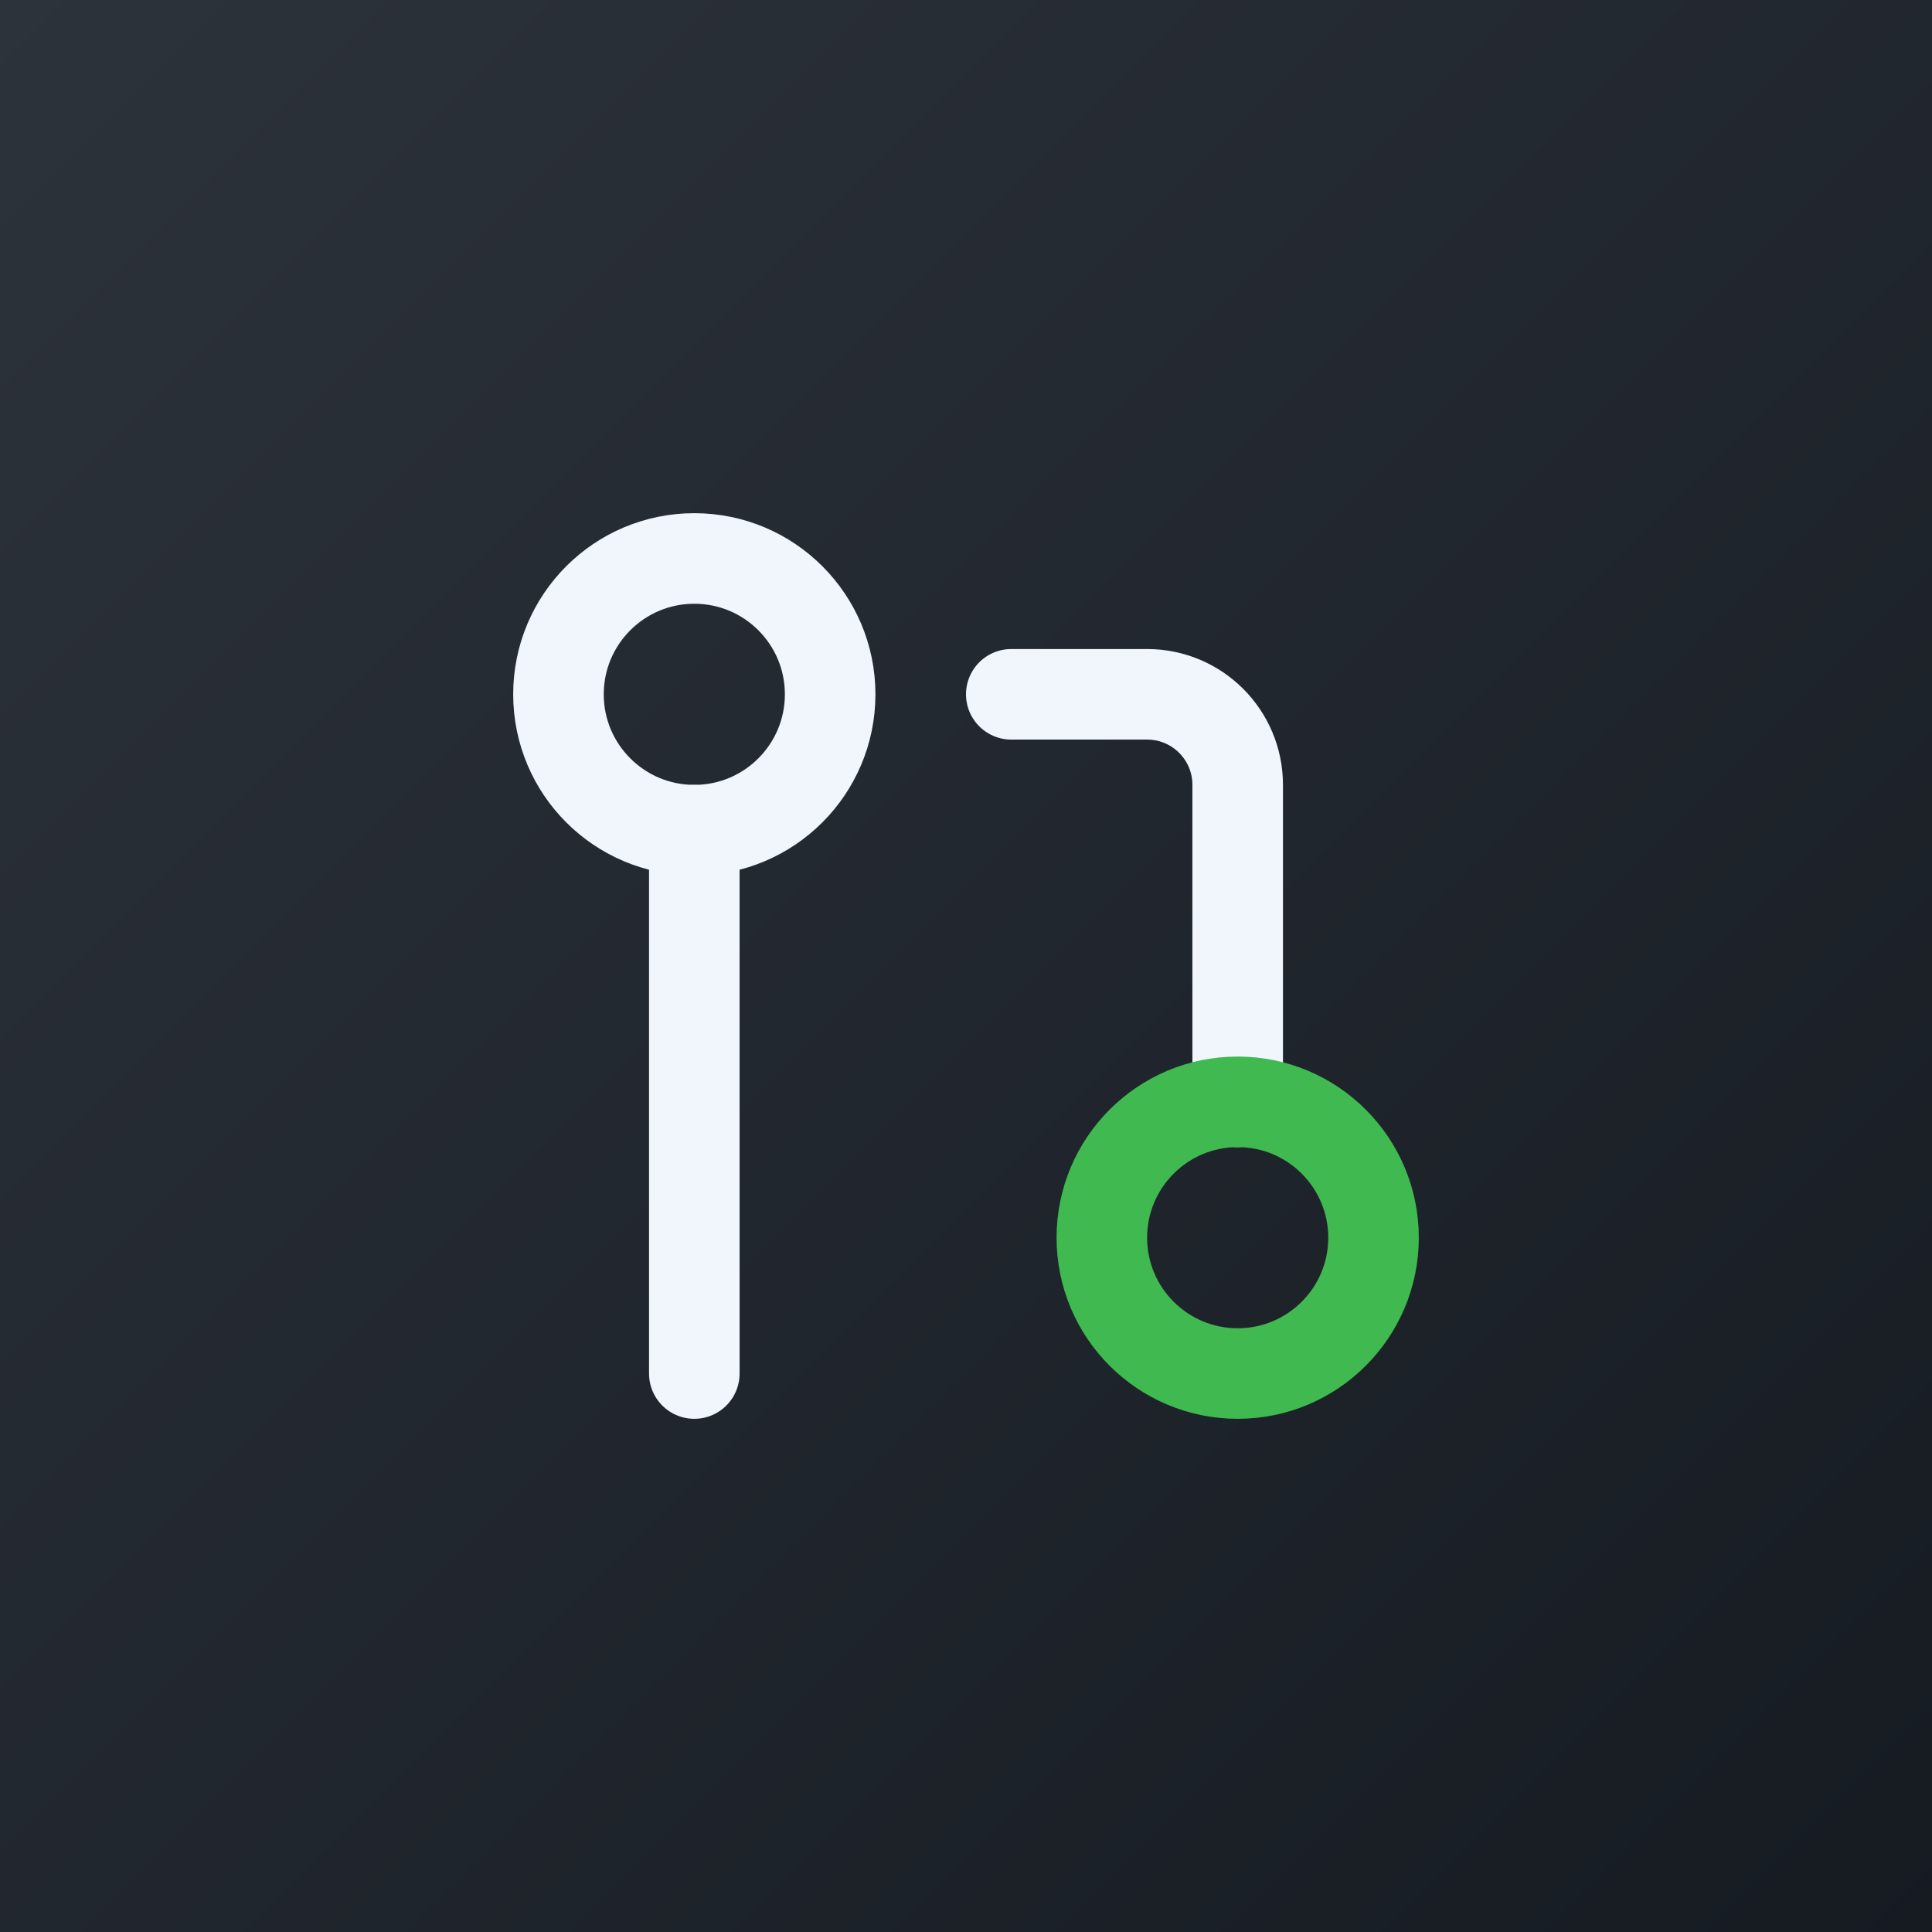
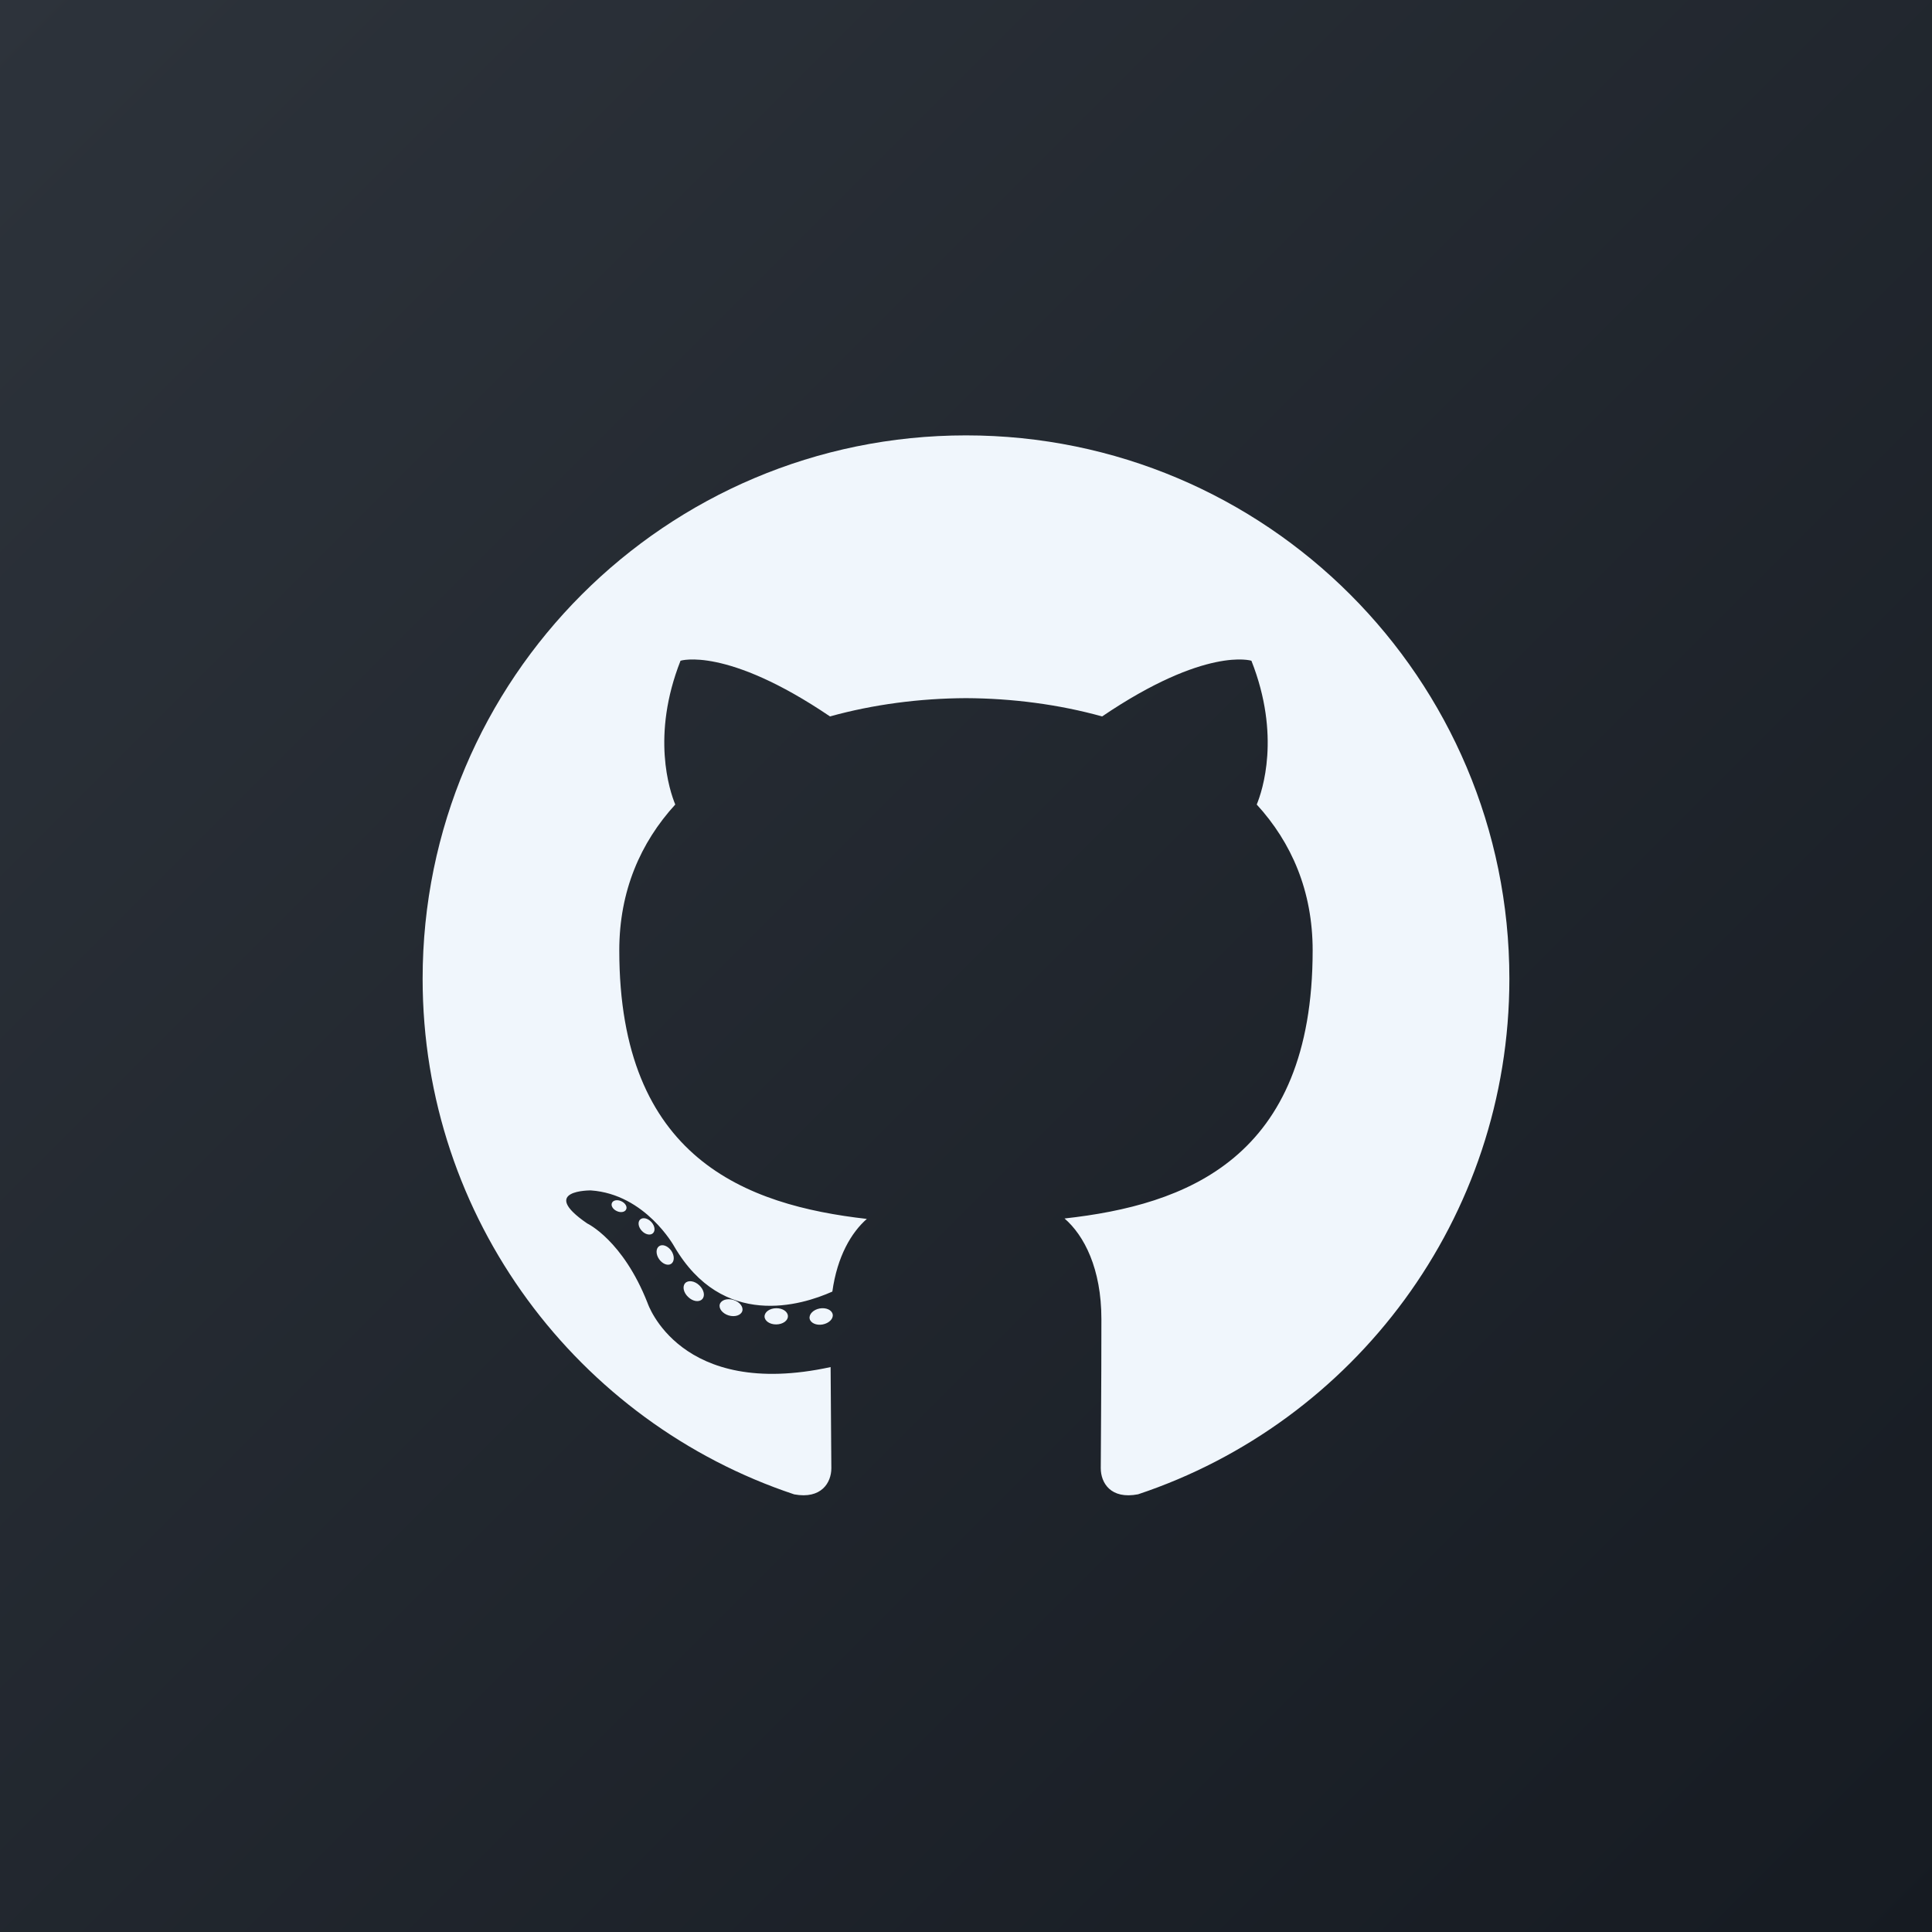
<svg xmlns="http://www.w3.org/2000/svg" width="256" height="256" viewBox="0 0 256 256">
  <defs>
    <linearGradient id="bg" x1="0" y1="0" x2="1" y2="1">
      <stop offset="0" stop-color="#2d333b" />
      <stop offset="1" stop-color="#161b22" />
    </linearGradient>
  </defs>
  <rect width="256" height="256" fill="url(#bg)" />
-   <g transform="translate(56 56) scale(6)" fill="none" stroke="#f0f6fc" stroke-width="2" stroke-linecap="round" stroke-linejoin="round">
-     <circle cx="6" cy="6" r="3" />
-     <path d="M6 9v12" />
-     <path d="M13 6h3a2 2 0 0 1 2 2v7" />
-     <circle cx="18" cy="18" r="3" stroke="#3fb950" />
-   </g>
+   <path transform="translate(56.00 57.69) scale(0.5625)" fill="#f0f6fc" d="M128.001 0C57.317 0 0 57.307 0 128.001c0 56.554 36.676 104.535 87.535 121.46c6.397 1.185 8.746-2.777 8.746-6.158c0-3.052-.12-13.135-.174-23.83c-35.61 7.742-43.124-15.103-43.124-15.103c-5.823-14.795-14.213-18.73-14.213-18.73c-11.613-7.944.876-7.78.876-7.78c12.853.902 19.621 13.19 19.621 13.19c11.417 19.568 29.945 13.911 37.249 10.64c1.149-8.272 4.466-13.92 8.127-17.116c-28.431-3.236-58.318-14.212-58.318-63.258c0-13.975 5-25.394 13.188-34.358c-1.329-3.224-5.71-16.242 1.24-33.874c0 0 10.749-3.44 35.21 13.121c10.21-2.836 21.16-4.258 32.038-4.307c10.878.049 21.837 1.47 32.066 4.307c24.431-16.56 35.165-13.12 35.165-13.12c6.967 17.63 2.584 30.65 1.255 33.873c8.207 8.964 13.173 20.383 13.173 34.358c0 49.163-29.944 59.988-58.447 63.157c4.591 3.972 8.682 11.762 8.682 23.704c0 17.126-.148 30.91-.148 35.126c0 3.407 2.304 7.398 8.792 6.14C219.37 232.5 256 184.537 256 128.002C256 57.307 198.691 0 128.001 0m-80.06 182.34c-.282.636-1.283.827-2.194.39c-.929-.417-1.45-1.284-1.15-1.922c.276-.655 1.279-.838 2.205-.399c.93.418 1.46 1.293 1.139 1.931m6.296 5.618c-.61.566-1.804.303-2.614-.591c-.837-.892-.994-2.086-.375-2.66c.63-.566 1.787-.301 2.626.591c.838.903 1 2.088.363 2.66m4.32 7.188c-.785.545-2.067.034-2.86-1.104c-.784-1.138-.784-2.503.017-3.05c.795-.547 2.058-.055 2.861 1.075c.782 1.157.782 2.522-.019 3.08m7.304 8.325c-.701.774-2.196.566-3.29-.49c-1.119-1.032-1.43-2.496-.726-3.27c.71-.776 2.213-.558 3.315.49c1.11 1.03 1.45 2.505.701 3.27m9.442 2.81c-.31 1.003-1.75 1.459-3.199 1.033c-1.448-.439-2.395-1.613-2.103-2.626c.301-1.01 1.747-1.484 3.207-1.028c1.446.436 2.396 1.602 2.095 2.622m10.744 1.193c.036 1.055-1.193 1.93-2.715 1.95c-1.53.034-2.769-.82-2.786-1.86c0-1.065 1.202-1.932 2.733-1.958c1.522-.03 2.768.818 2.768 1.868m10.555-.405c.182 1.03-.875 2.088-2.387 2.37c-1.485.271-2.861-.365-3.05-1.386c-.184-1.056.893-2.114 2.376-2.387c1.514-.263 2.868.356 3.061 1.403" />
</svg>
